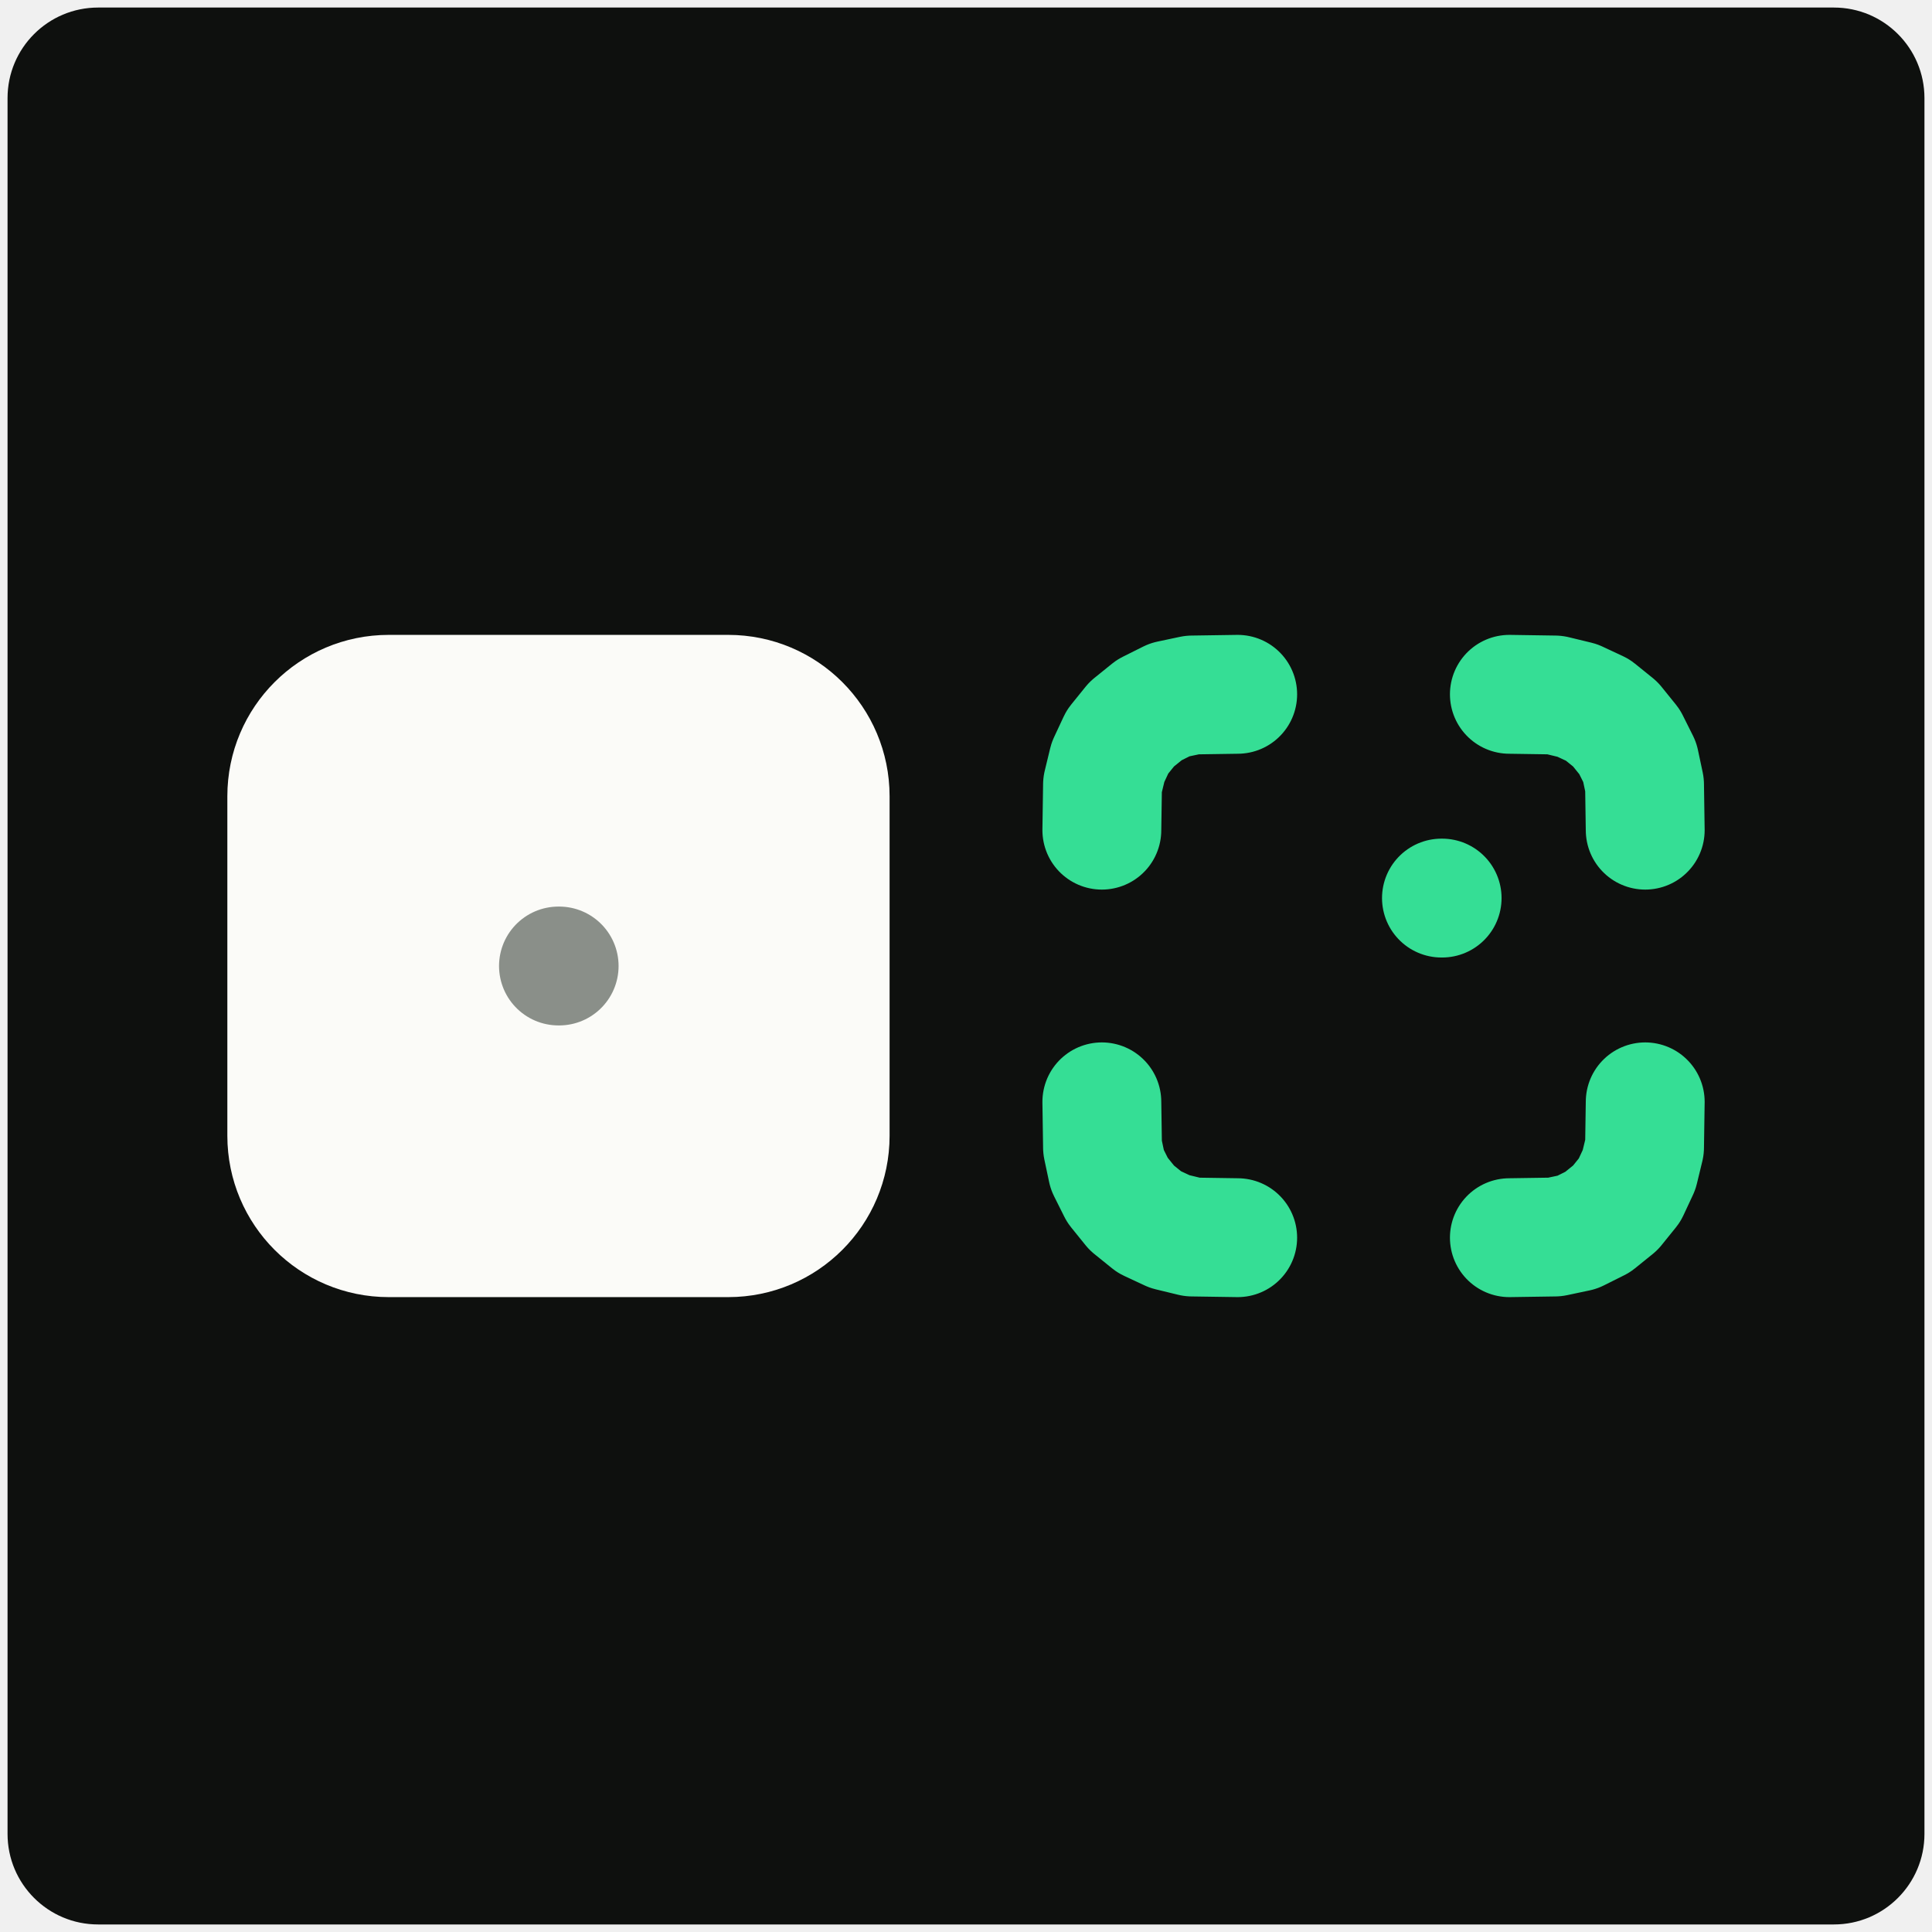
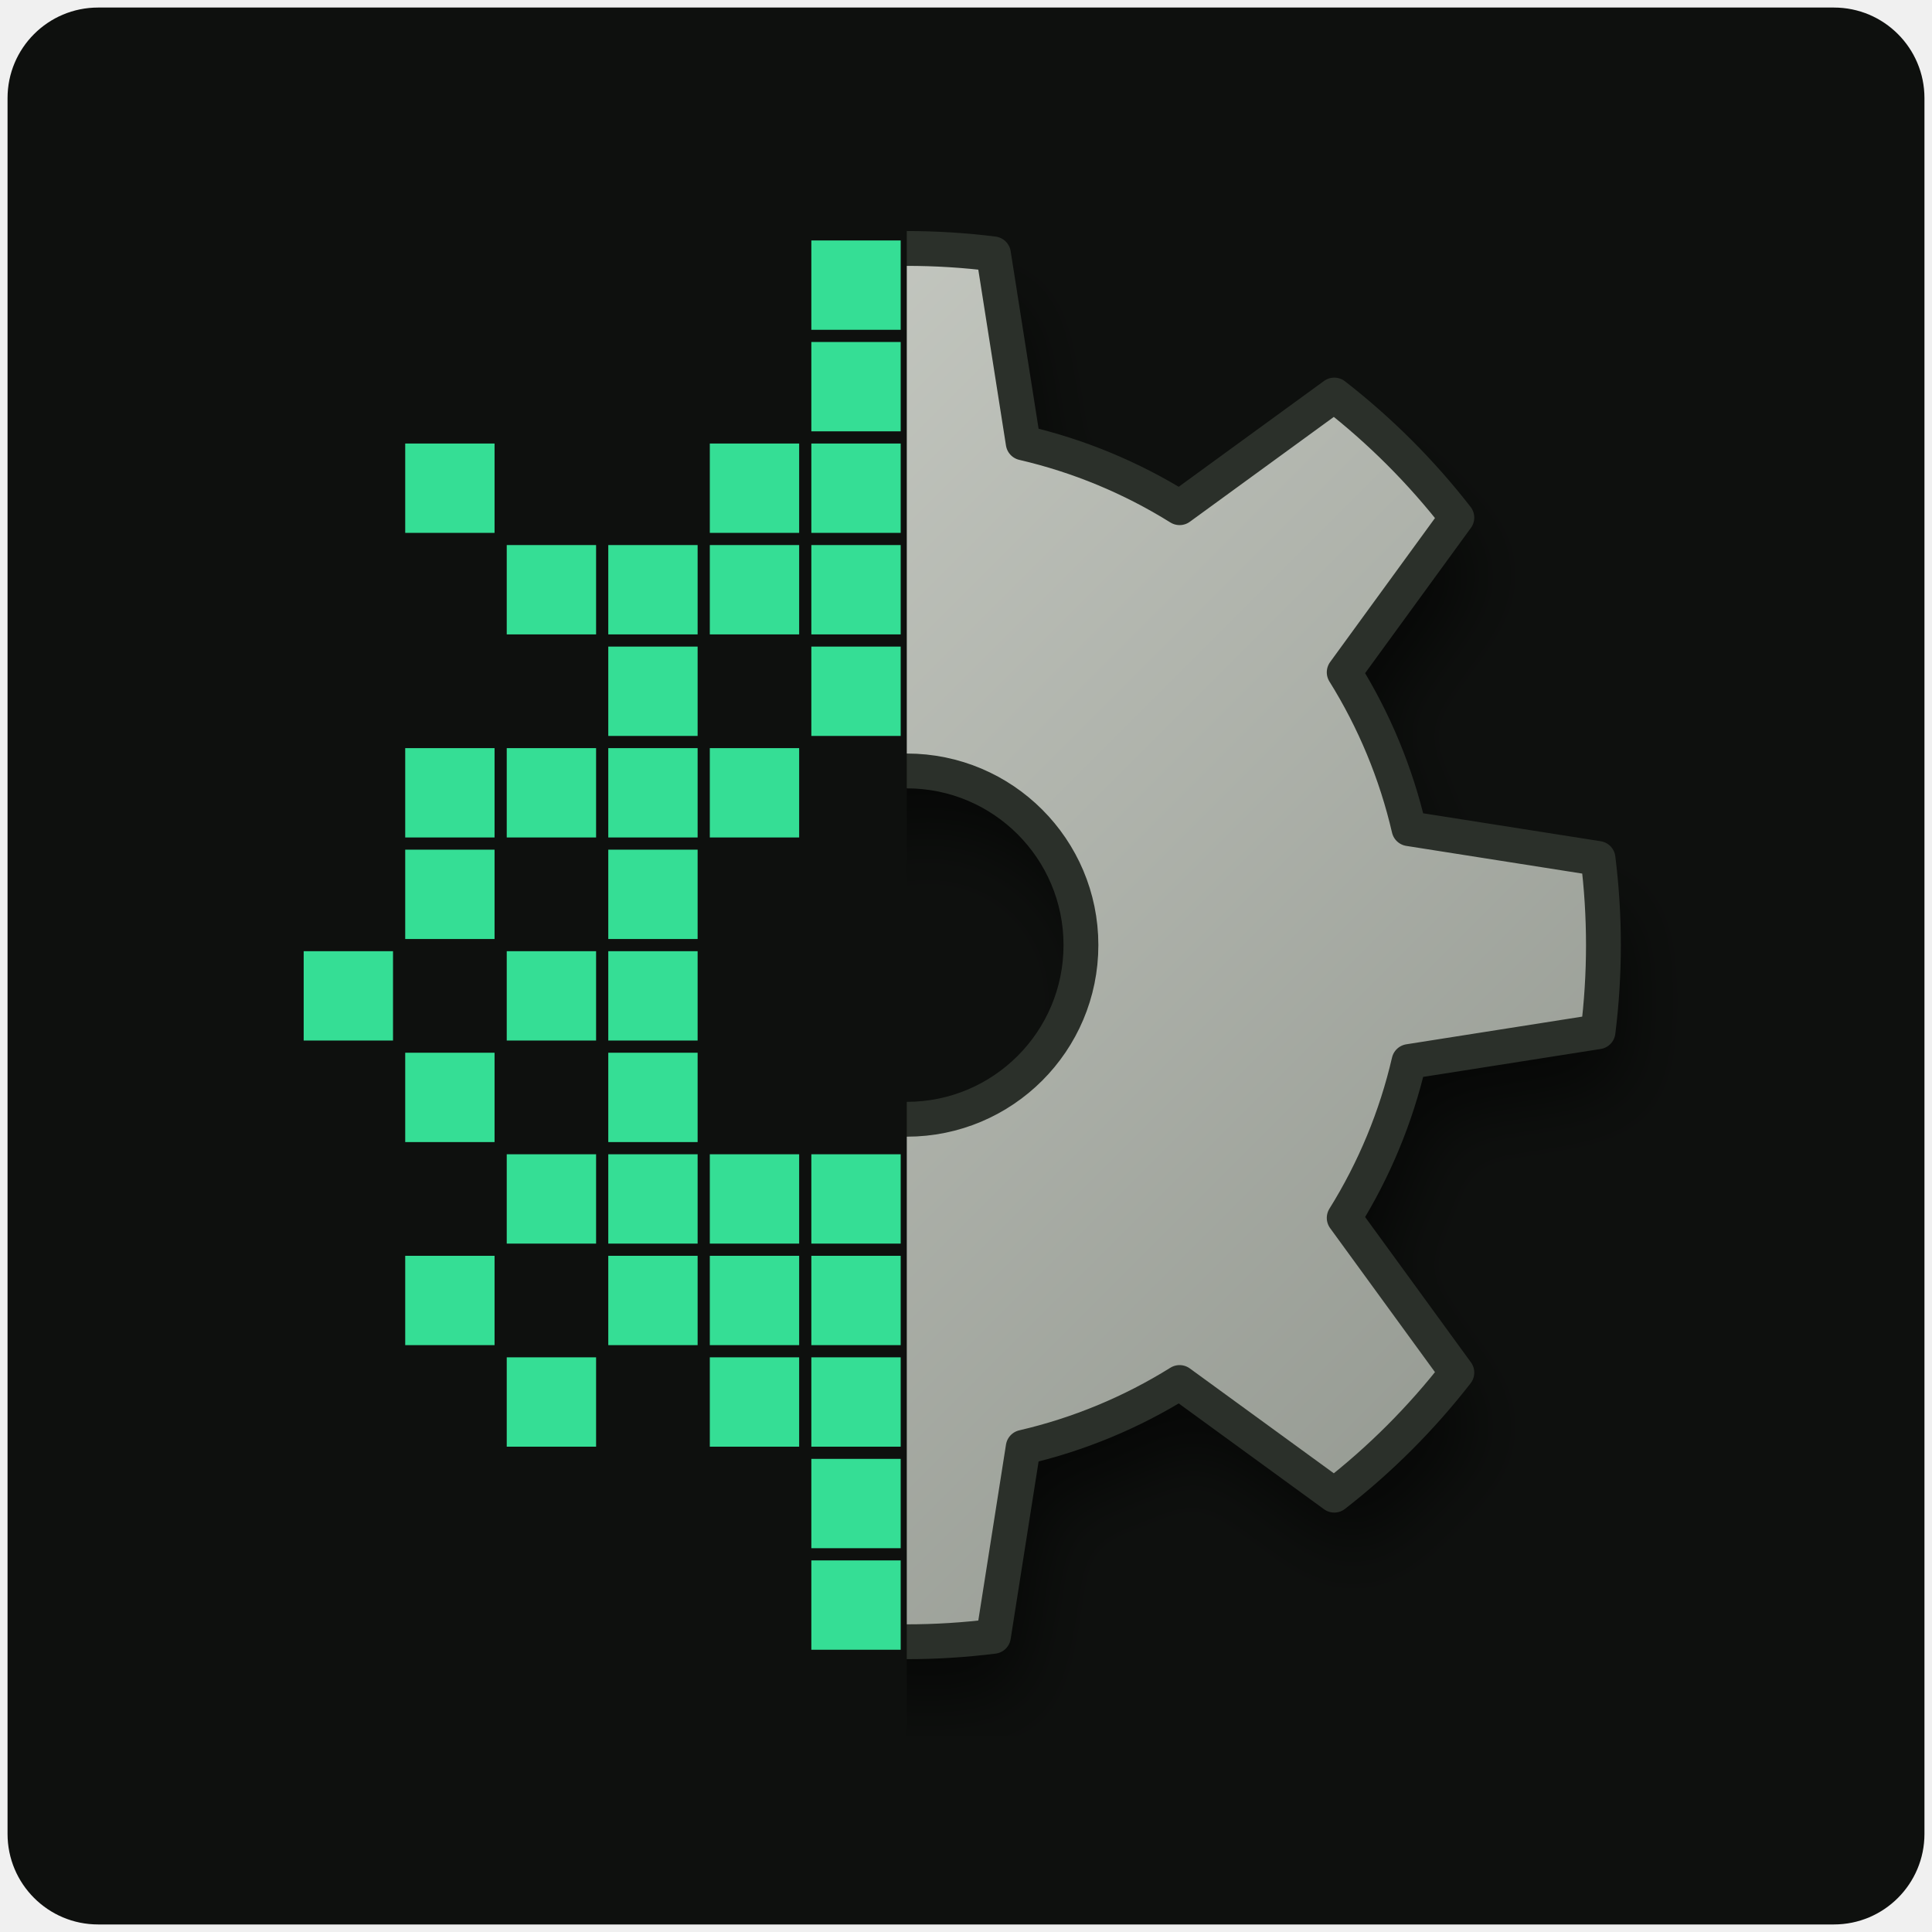
<svg xmlns="http://www.w3.org/2000/svg" width="256" height="256" viewBox="0 0 256 256">
  <rect x="1" y="1" width="254" height="254" rx="12" fill="#0E100E" />
-   <g transform="translate(20 20) scale(9)" fill="none" stroke-width="1.75" stroke-linecap="round" stroke-linejoin="round">
-     <path d="M3.5 8h5a1.5 1.5 0 0 1 1.5 1.5v5a1.5 1.5 0 0 1 -1.5 1.5h-5a1.5 1.5 0 0 1 -1.5 -1.5v-5a1.5 1.5 0 0 1 1.5 -1.5Z" fill="#FBFBF8" stroke="none" />
-     <path d="M3.5 8h5a1.5 1.5 0 0 1 1.5 1.5v5a1.5 1.5 0 0 1 -1.5 1.5h-5a1.5 1.5 0 0 1 -1.5 -1.5v-5a1.5 1.5 0 0 1 1.5 -1.5Z" stroke="#FBFBF8" />
-     <path d="M20 8L20.67 8.01L21 8.09L21.3 8.23L21.56 8.44L21.77 8.7L21.92 9L21.99 9.33L22 10M22 14L21.99 14.67L21.91 15L21.77 15.3L21.56 15.56L21.3 15.77L21 15.92L20.67 15.99L20 16M16 16L15.33 15.99L15 15.91L14.7 15.77L14.44 15.56L14.23 15.3L14.08 15L14.01 14.67L14 14M14 10L14.01 9.33L14.09 9L14.23 8.7L14.44 8.44L14.7 8.23L15 8.08L15.33 8.01L16 8" stroke="#35DE95" />
-     <path d="M6 12h.01" stroke="#8A8F89" />
-     <path d="M19 11h.01" stroke="#35DE95" />
-   </g>
+   <svg x="26" y="26" width="204" height="204" viewBox="52.0 41.0 442.0 442.0">
+     <defs>
+       <linearGradient id="app-st" x1="0" y1="0" x2="1" y2="1">
+         <stop offset="0" stop-color="#D3D6CF" />
+         <stop offset="1" stop-color="#8E938B" />
+       </linearGradient>
+       <filter id="app-soft" x="-30%" y="-30%" width="160%" height="160%">
+         <feGaussianBlur stdDeviation="10" />
+       </filter>
+       <mask id="app-keep" maskUnits="userSpaceOnUse" x="-100" y="-100" width="712" height="712">
+         <rect x="256" y="-100" width="356" height="712" fill="#fff" />
+       </mask>
+     </defs>
+     <g mask="url(#app-keep)">
+       <path d="M400.18 222.58L454.45 231.12A200 200 0 0 1 454.45 280.88L400.18 289.42A148 148 0 0 1 381.58 334.32L413.92 378.73A200 200 0 0 1 378.73 413.92L334.32 381.58A148 148 0 0 1 289.42 400.18L280.88 454.45A200 200 0 0 1 231.12 454.45L222.58 400.18A148 148 0 0 1 177.68 381.58L133.27 413.92A200 200 0 0 1 98.08 378.73L130.42 334.32A148 148 0 0 1 111.82 289.42L57.55 280.88A200 200 0 0 1 57.55 231.12L111.82 222.58A148 148 0 0 1 130.42 177.68L98.08 133.27A200 200 0 0 1 133.27 98.08L177.68 130.42A148 148 0 0 1 222.58 111.82L231.12 57.55A200 200 0 0 1 280.88 57.55L289.42 111.82A148 148 0 0 1 334.32 130.42L378.73 98.08A200 200 0 0 1 413.92 133.27L381.58 177.68A148 148 0 0 1 400.18 222.58ZM206 256a50 50 0 1 0 100 0a50 50 0 1 0 -100 0Z" transform="translate(6 16)" fill="#000000" fill-rule="evenodd" opacity="0.55" filter="url(#app-soft)" />
+       <path d="M400.18 222.58L454.45 231.12A200 200 0 0 1 454.45 280.88L400.18 289.42A148 148 0 0 1 381.58 334.32L413.92 378.73A200 200 0 0 1 378.73 413.92L334.32 381.58A148 148 0 0 1 289.42 400.18L280.88 454.45A200 200 0 0 1 231.12 454.45L222.58 400.18A148 148 0 0 1 177.68 381.58L133.27 413.92A200 200 0 0 1 98.08 378.73L130.42 334.32A148 148 0 0 1 111.82 289.42L57.55 280.88A200 200 0 0 1 57.55 231.12L111.82 222.58A148 148 0 0 1 130.42 177.68L98.08 133.27A200 200 0 0 1 133.27 98.08L177.68 130.42A148 148 0 0 1 222.58 111.82L231.12 57.55A200 200 0 0 1 280.88 57.55L289.42 111.82A148 148 0 0 1 334.32 130.42L378.73 98.08A200 200 0 0 1 413.92 133.27L381.58 177.68A148 148 0 0 1 400.18 222.58ZM206 256a50 50 0 1 0 100 0a50 50 0 1 0 -100 0Z" fill="url(#app-st)" fill-rule="evenodd" stroke="#2B302A" stroke-width="10" stroke-linejoin="round" />
+     </g>
+     <path d="M82.85 257.75h25.65v25.65h-25.65zM112 112h25.65v25.65h-25.65zM112 199.45h25.65v25.65h-25.65zM112 228.6h25.65v25.65h-25.65zM112 286.9h25.65v25.65h-25.65zM112 345.2h25.65v25.65h-25.65zM141.15 141.15h25.65v25.65h-25.65zM141.15 199.45h25.65v25.65h-25.65zM141.15 257.75h25.65v25.65h-25.65zM141.15 316.05h25.65v25.65h-25.65zM141.15 374.35h25.65v25.65h-25.65zM170.3 141.15h25.65v25.65h-25.65zM170.3 170.3h25.65v25.65h-25.65zM170.3 199.45h25.65v25.65h-25.65zM170.3 228.6h25.65v25.65h-25.65zM170.3 257.75h25.65v25.65h-25.65zM170.3 286.9h25.65v25.65h-25.65zM170.3 316.05h25.65v25.65h-25.65zM170.3 345.2h25.65v25.65h-25.65zM199.45 112h25.65v25.65h-25.65zM199.45 141.15h25.65v25.65h-25.65zM199.45 199.45h25.65v25.65h-25.65zM199.45 316.05h25.65v25.65h-25.65zM199.45 345.2h25.65v25.65h-25.65zM199.45 374.35h25.65v25.65h-25.65zM228.6 53.7h25.65v25.65h-25.65zM228.6 82.85h25.65v25.65h-25.65zM228.6 112h25.65v25.65h-25.65zM228.6 141.15h25.65v25.65h-25.65zM228.6 170.3h25.65v25.65h-25.65zM228.6 316.05h25.65v25.65h-25.65zM228.6 345.2h25.65v25.65h-25.65zM228.6 374.35h25.65v25.65h-25.65zM228.6 403.5h25.65v25.65h-25.65zM228.6 432.65h25.65v25.65h-25.65z" fill="#35DE95" />
+   </svg>
</svg>
